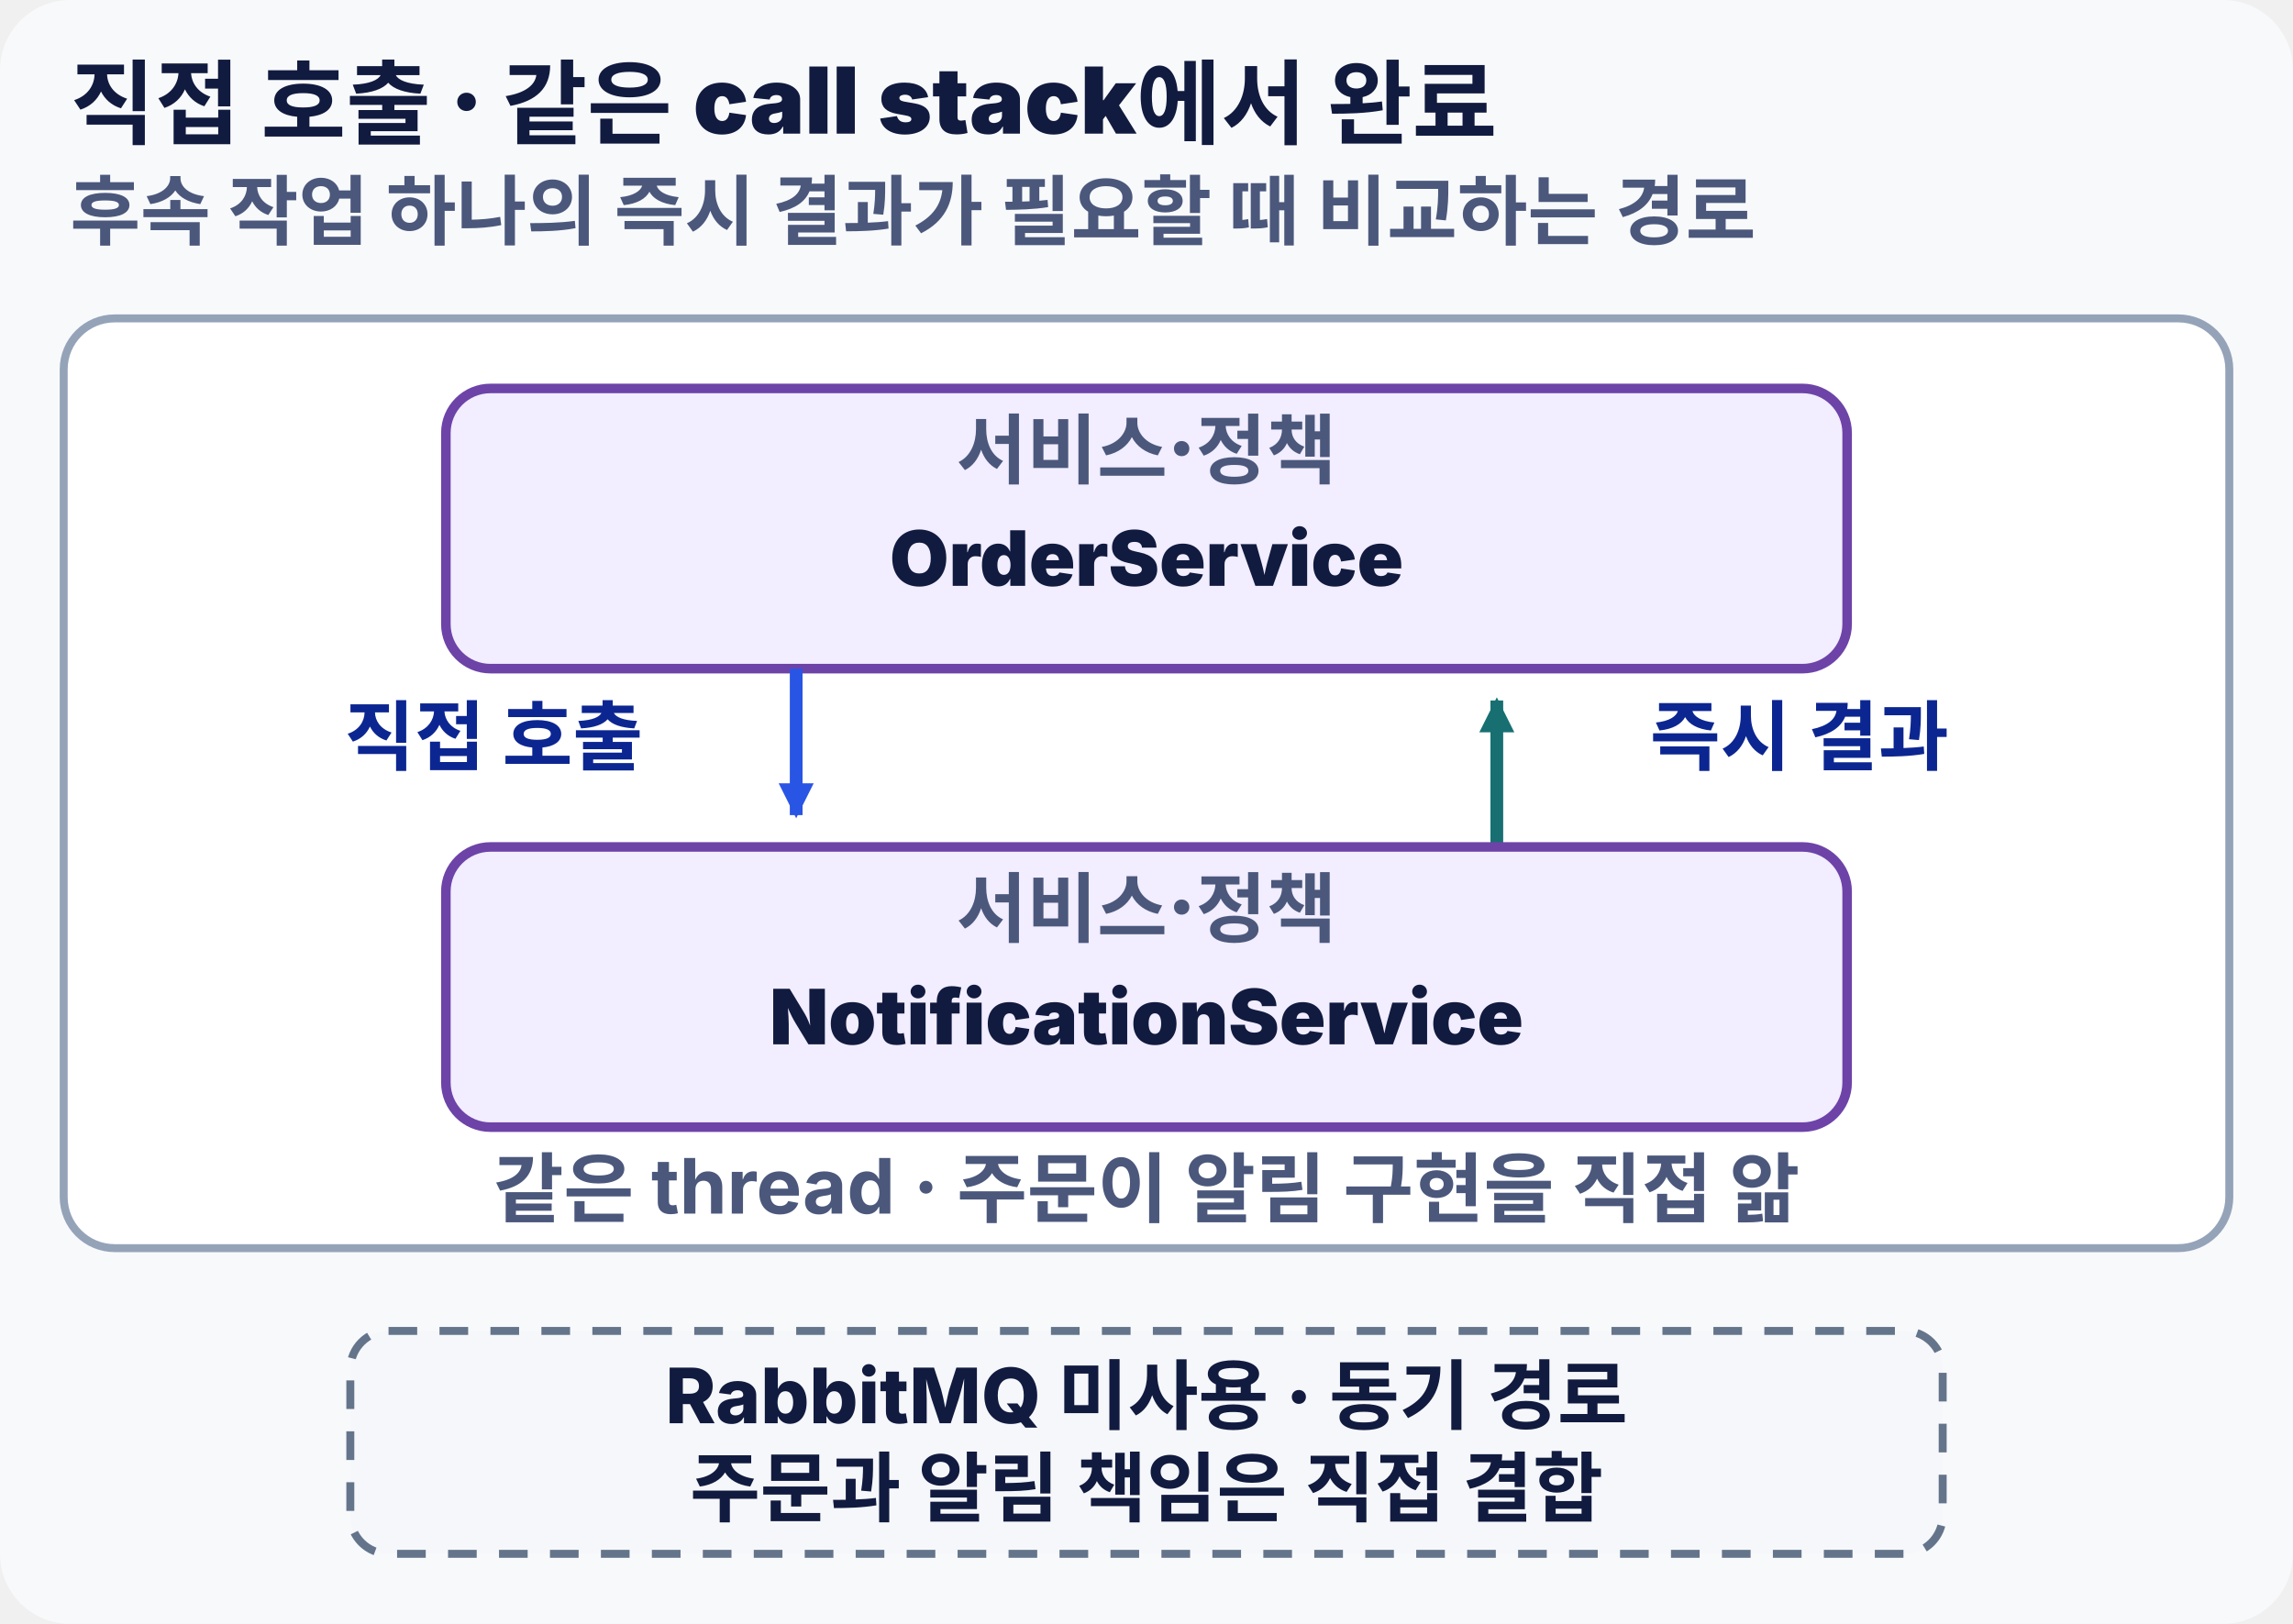
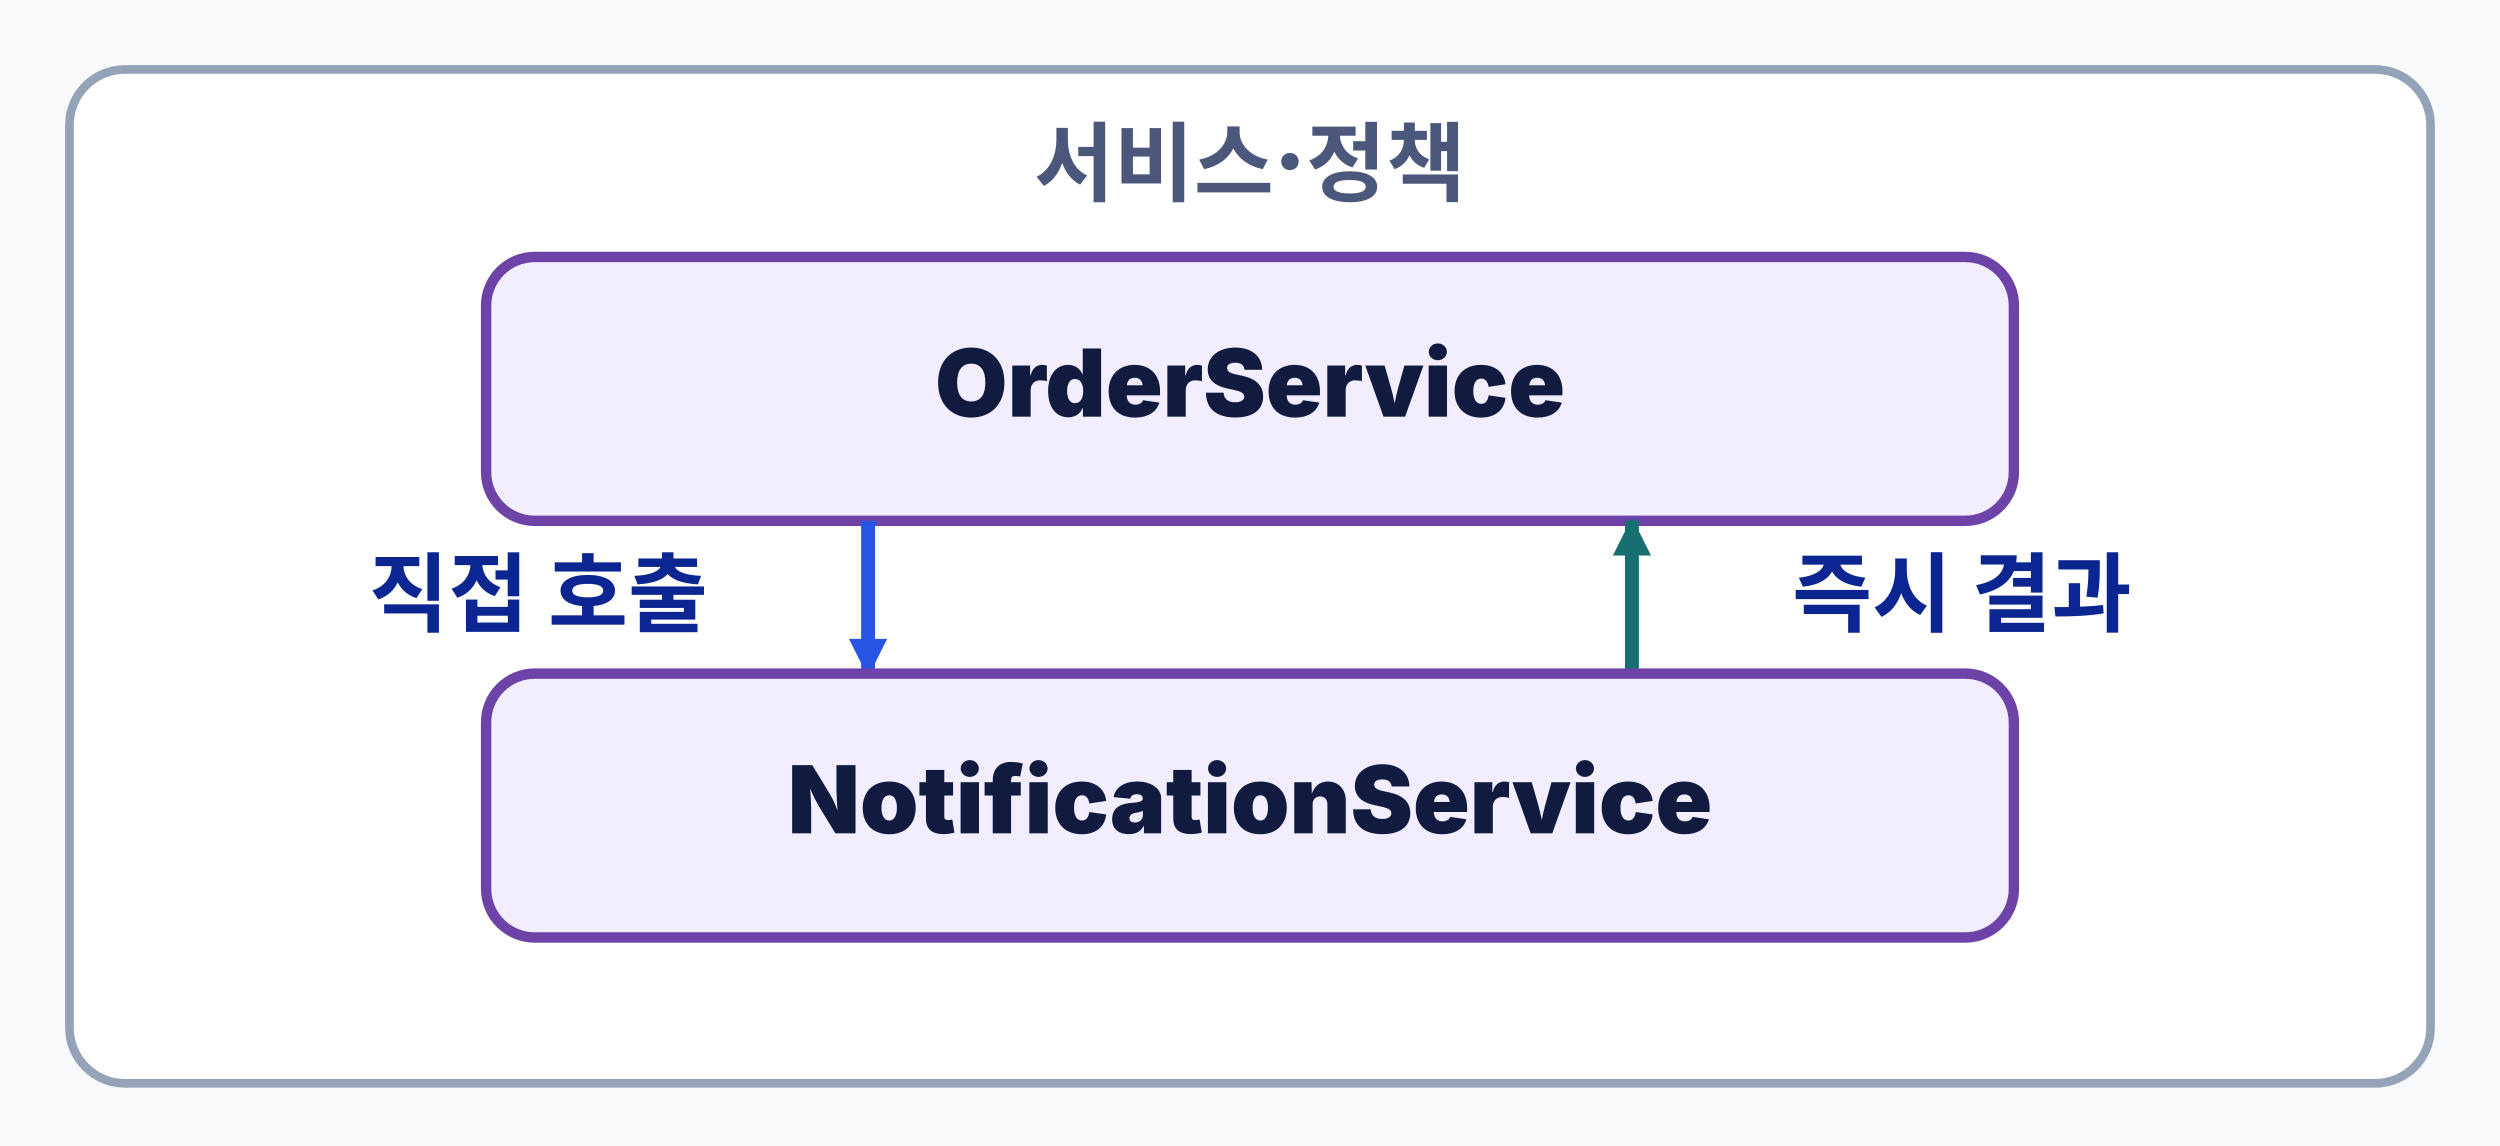
- <svg xmlns="http://www.w3.org/2000/svg" viewBox="0 0 720 510" role="img" aria-labelledby="title desc">
+ <svg xmlns="http://www.w3.org/2000/svg" viewBox="0 80 720 330" role="img" aria-labelledby="title desc">
  <defs>
    <marker id="arrow" markerUnits="userSpaceOnUse" markerWidth="11" markerHeight="11" refX="10" refY="5.5" orient="auto">
      <path d="M0 0 11 5.5 0 11Z" fill="#2955E4" />
    </marker>
    <marker id="return-arrow" markerUnits="userSpaceOnUse" markerWidth="11" markerHeight="11" refX="10" refY="5.5" orient="auto">
      <path d="M0 0 11 5.5 0 11Z" fill="#176F72" />
    </marker>
    <style>
      text{font-family:system-ui,-apple-system,BlinkMacSystemFont,sans-serif;fill:#111B3F}
      .flow-panel{fill:#FFFFFF;stroke:#94A3B8;stroke-width:2.5}
      .node{stroke-width:3}
      .layer-outside{fill:#F1F5F9;stroke:#5B677A}
      .layer-interface{fill:#E6F4F7;stroke:#0E7490}
      .layer-application{fill:#F2EDFF;stroke:#6D43A8}
      .layer-resource{fill:#EAF5EE;stroke:#2C7352}
      .layer-integration{fill:#FFF4D6;stroke:#926000}
      .layer-runtime{fill:#EEF2F7;stroke:#52627A}
      [data-layer="outside"] .layer{fill:#5B677A}
      [data-layer="resource"] .layer{fill:#2C7352}
      .call{fill:none;stroke:#2955E4;stroke-width:4;marker-end:url(#arrow)}
      .return{fill:none;stroke:#176F72;stroke-width:4;marker-end:url(#return-arrow)}
-       .excluded{fill:#F6F7FA;stroke:#64748B;stroke-width:2.5;stroke-dasharray:9 7}
-       .title{font-size:29px;font-weight:850}
-       .sub{font-size:24px;font-weight:650;fill:#4B587C}
-       .layer{font-size:24px;font-weight:850;fill:#4B587C;text-anchor:middle}
-       .name{font-size:24px;font-weight:850;text-anchor:middle}
-       .body{font-size:24px;font-weight:650;fill:#4B587C;text-anchor:middle}
-       .arrow-label{font-size:24px;font-weight:850;fill:#0C2691;text-anchor:middle}
-       .note{font-size:24px;font-weight:800;text-anchor:middle}
+       .layer-band{font-size:25px;font-weight:850;fill:#4B587C;text-anchor:middle}
+       .name{font-size:27px;font-weight:850;text-anchor:middle}
+       .arrow-label{font-size:25px;font-weight:850;fill:#0C2691;text-anchor:middle}
    </style>
  </defs>
  <rect width="720" height="510" rx="22" fill="#F8F9FB" />
-   <text x="22" y="43" class="title">직접 호출 · 같은 call stack에서 완료</text>
-   <text x="22" y="75" class="sub">후속 작업 하나의 즉시 결과가 필요할 때 비교하는 경로</text>
  <g data-semantic="lane">
    <rect x="20" y="100" width="680" height="292" rx="16" class="flow-panel" />
+     <text x="360" y="136" class="layer-band">서비스·정책</text>
  </g>
  <g data-layer="application">
-     <rect x="140" y="122" width="440" height="88" rx="14" class="node layer-application" />
-     <text x="360" y="150" class="layer">서비스·정책</text>
-     <text x="360" y="184" class="name">OrderService</text>
+     <rect x="140" y="154" width="440" height="76" rx="14" class="node layer-application" />
+     <text x="360" y="200" class="name">OrderService</text>
  </g>
-   <path d="M250 210V256" class="call" />
-   <text x="155" y="240" class="arrow-label">직접 호출</text>
-   <path d="M470 266V220" class="return" />
-   <text x="565" y="240" class="arrow-label">즉시 결과</text>
+   <path d="M250 230V274" class="call" />
+   <text x="155" y="260" class="arrow-label">직접 호출</text>
+   <path d="M470 274V230" class="return" />
+   <text x="565" y="260" class="arrow-label">즉시 결과</text>
  <g data-layer="application">
-     <rect x="140" y="266" width="440" height="88" rx="14" class="node layer-application" />
-     <text x="360" y="294" class="layer">서비스·정책</text>
-     <text x="360" y="328" class="name">NotificationService</text>
-   </g>
-   <text x="360" y="382" class="body">같은 thread · 주문이 알림 구현을 직접 앎</text>
-   <g data-semantic="state">
-     <rect x="110" y="418" width="500" height="70" rx="12" class="excluded" />
-     <text x="360" y="447" class="note">RabbitMQ 미사용 · 동기 경로</text>
-     <text x="360" y="476" class="note">주문과 알림 책임은 직접 결합</text>
+     <rect x="140" y="274" width="440" height="76" rx="14" class="node layer-application" />
+     <text x="360" y="320" class="name">NotificationService</text>
  </g>
</svg>
